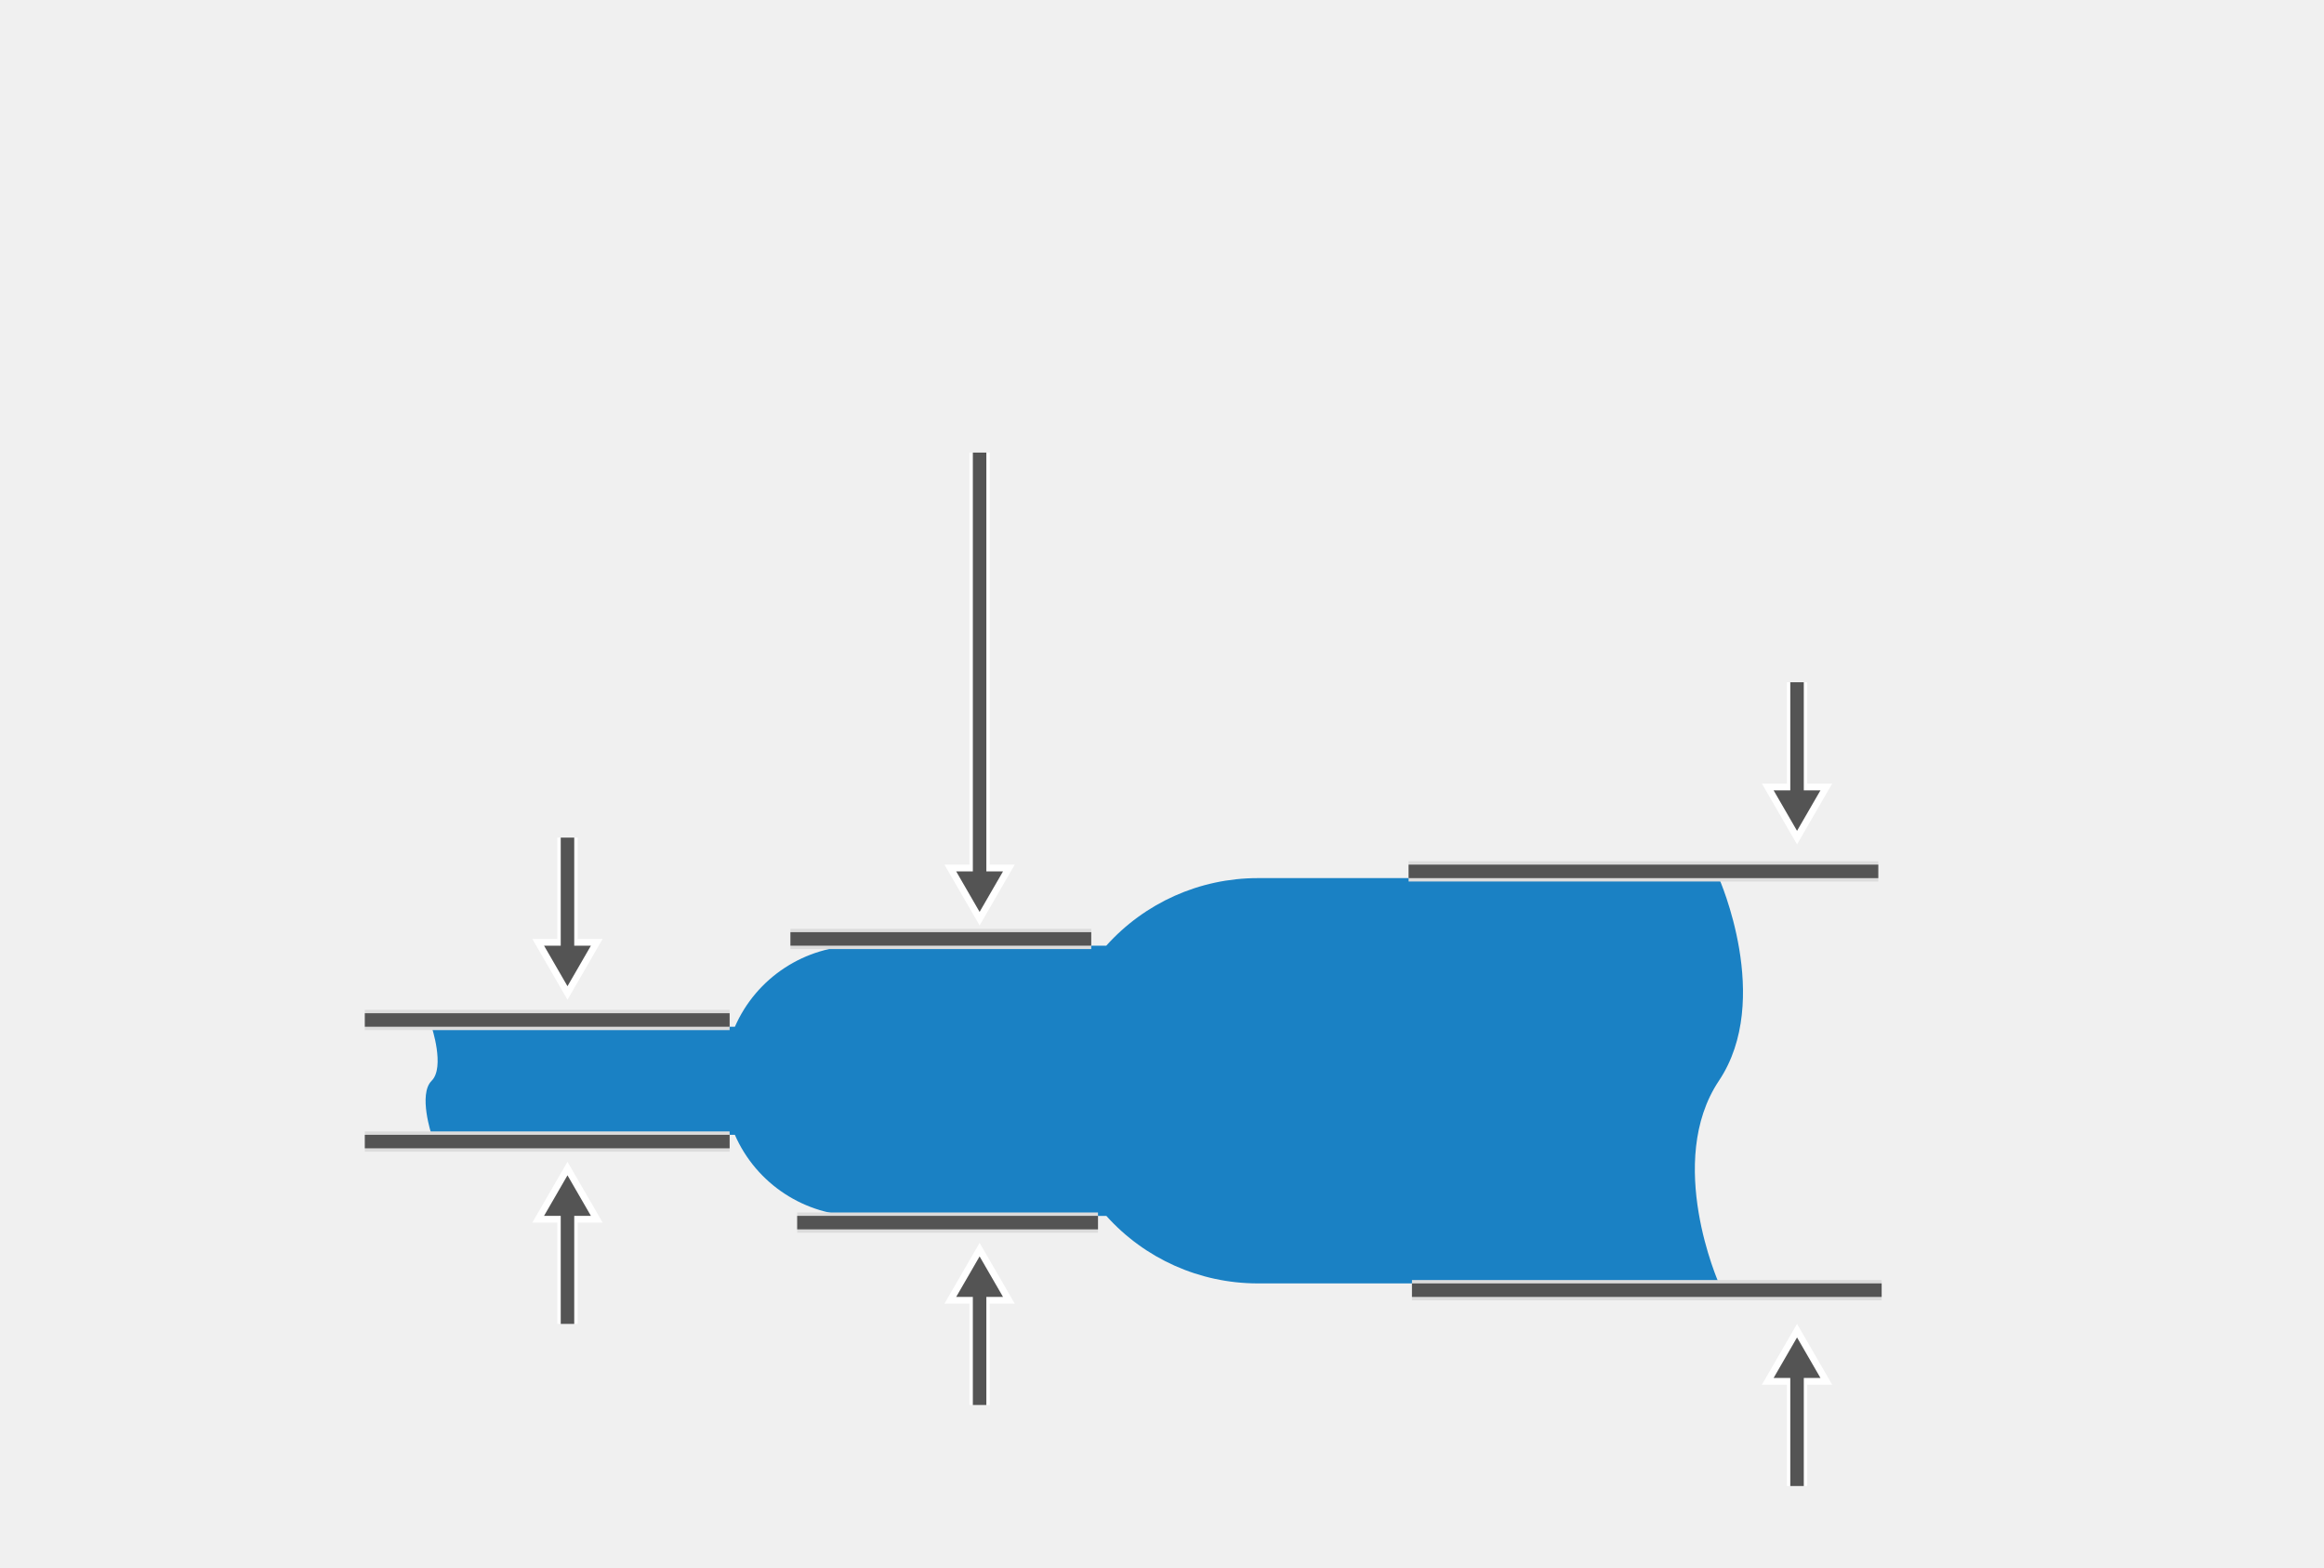
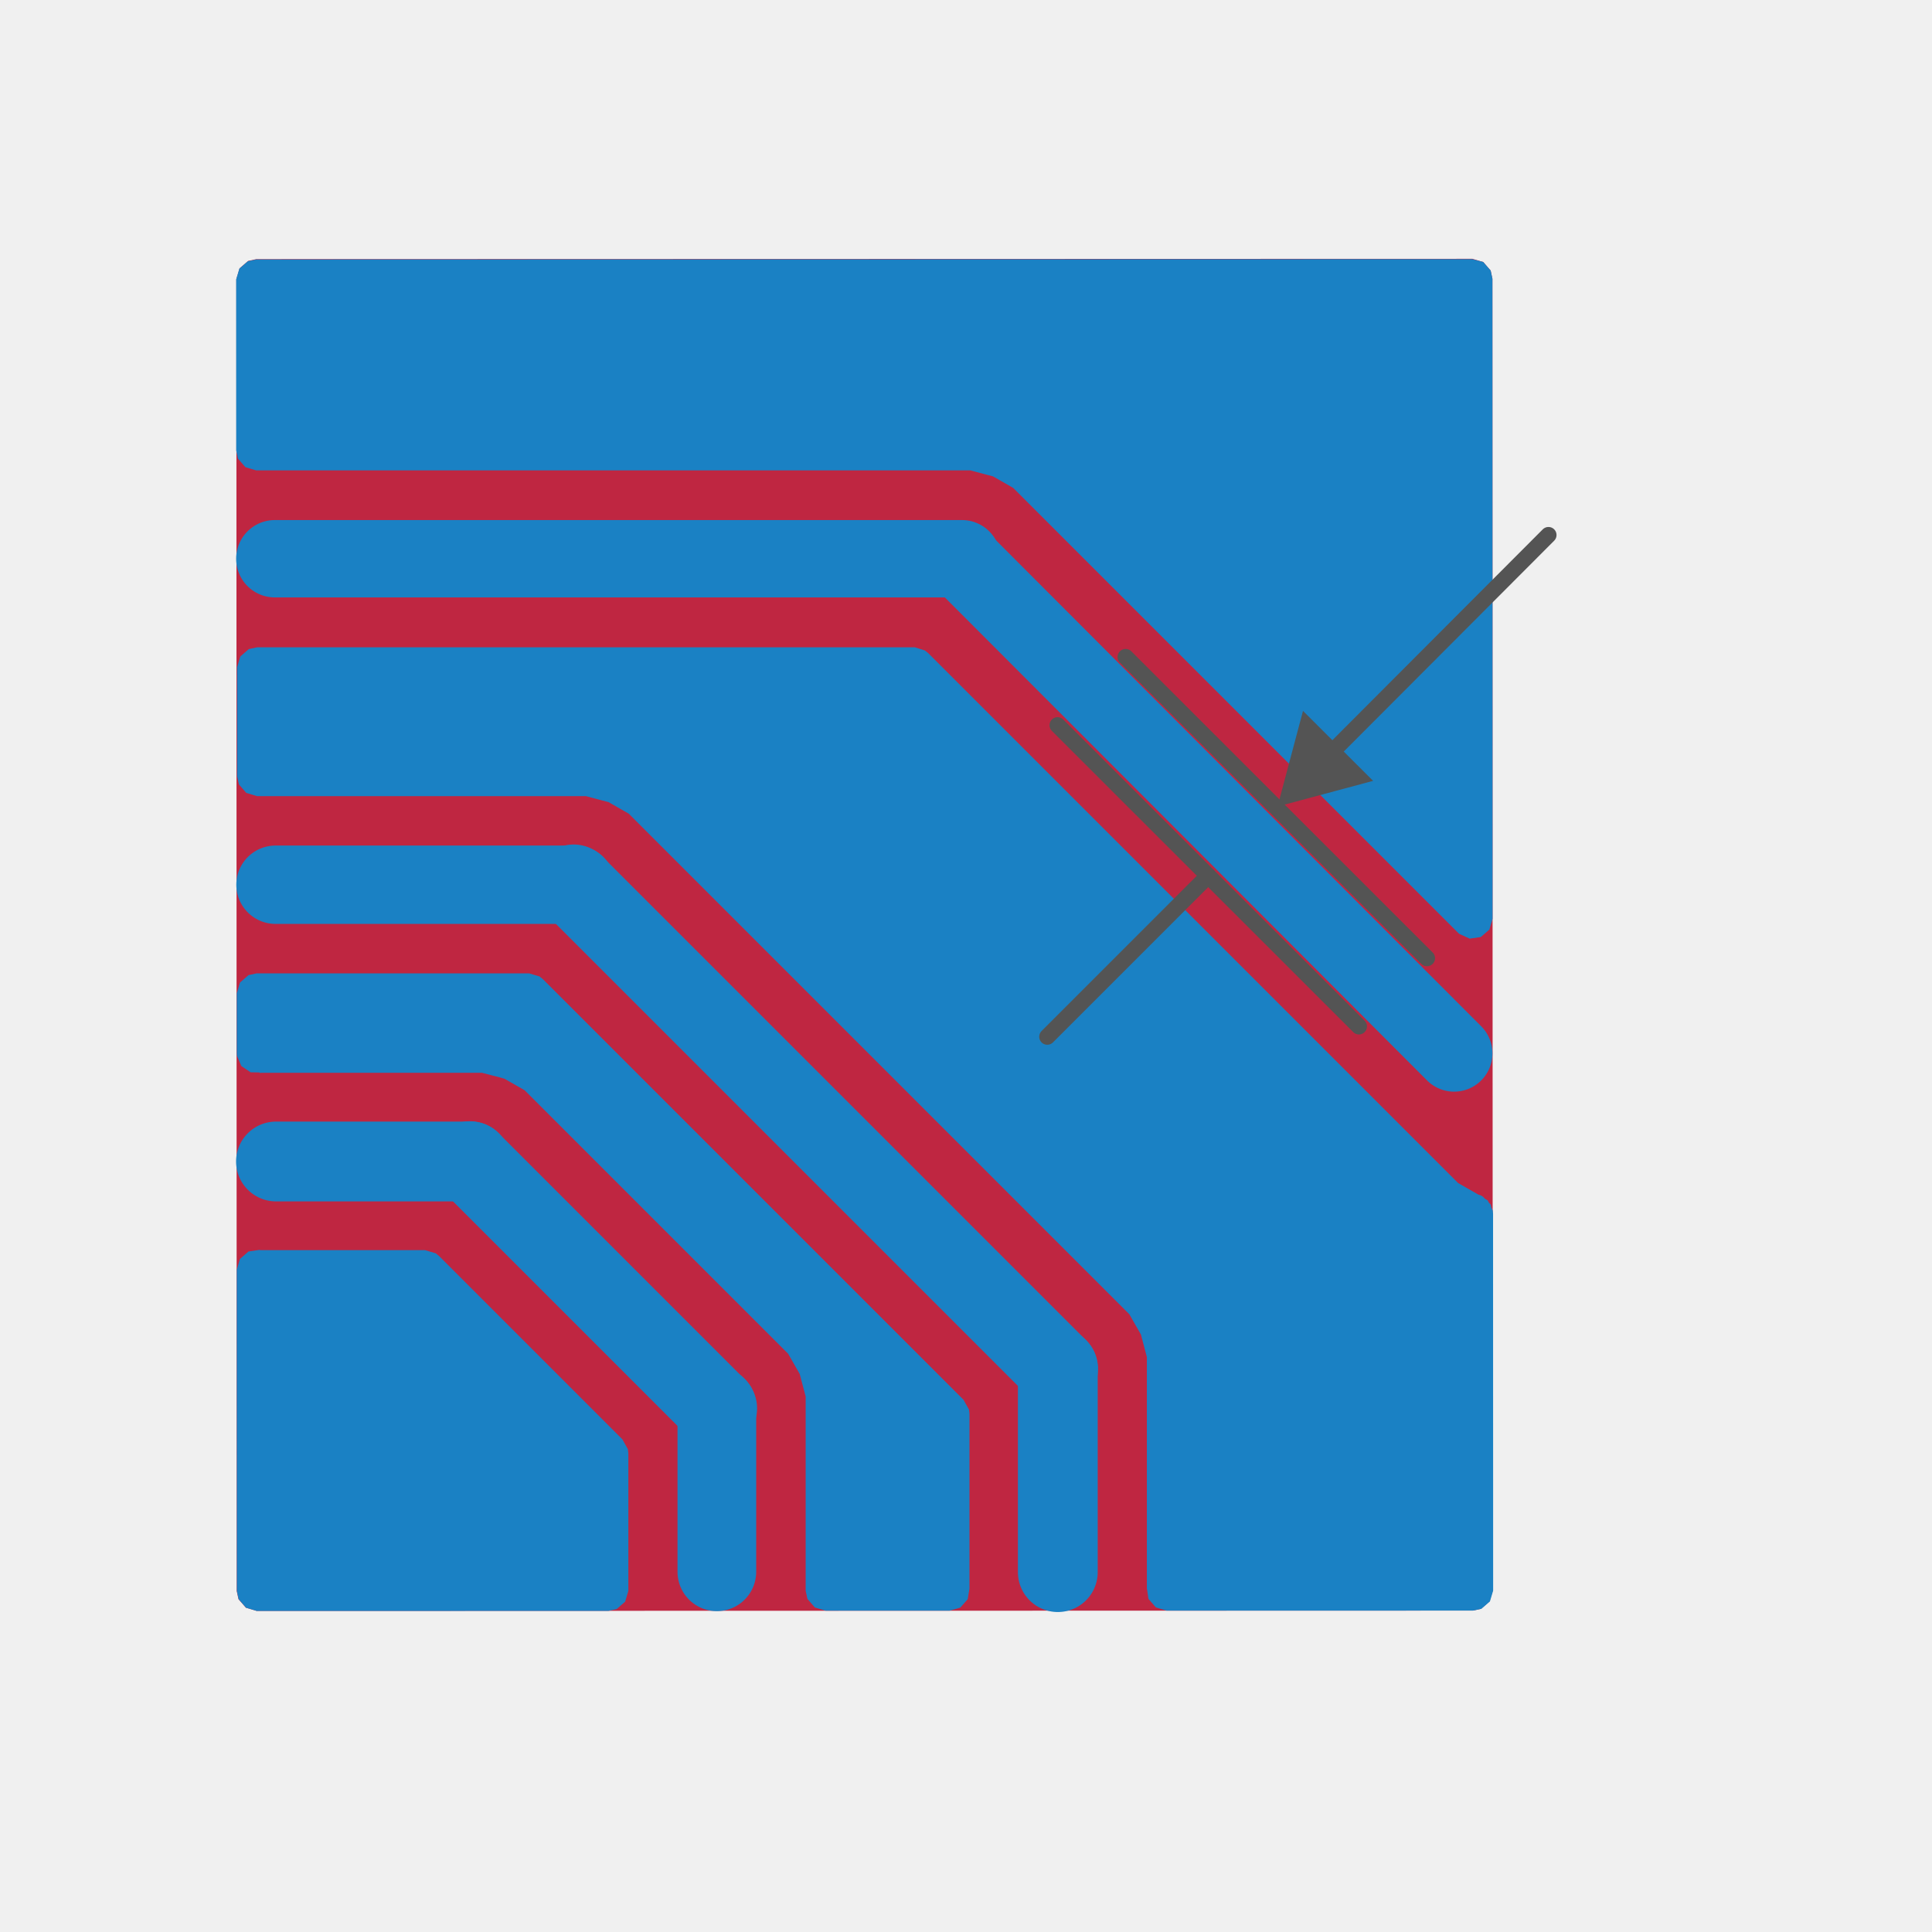
- <svg xmlns="http://www.w3.org/2000/svg" width="344" height="232" viewBox="0 0 91.017 61.383" version="1.1" id="svg5" xml:space="preserve">
-   <defs id="defs2">
-     <marker style="overflow:visible" id="marker8593" refX="0" refY="0" orient="auto-start-reverse" markerWidth="3" markerHeight="3.468" viewBox="0 0 5.324 6.155" preserveAspectRatio="xMidYMid">
-       <path transform="scale(0.5)" style="fill:context-stroke;fill-rule:evenodd;stroke:context-stroke;stroke-width:1pt" d="M 5.77,0 -2.88,5 V -5 Z" id="path8591" />
-     </marker>
-     <marker style="overflow:visible" id="TriangleStart" refX="0" refY="0" orient="auto-start-reverse" markerWidth="3" markerHeight="3.468" viewBox="0 0 5.324 6.155" preserveAspectRatio="xMidYMid">
-       <path transform="scale(0.5)" style="fill:context-stroke;fill-rule:evenodd;stroke:context-stroke;stroke-width:1pt" d="M 5.77,0 -2.88,5 V -5 Z" id="path135" />
-     </marker>
-     <marker style="overflow:visible" id="TriangleStart-6" refX="0" refY="0" orient="auto-start-reverse" markerWidth="3" markerHeight="3.468" viewBox="0 0 5.324 6.155" preserveAspectRatio="xMidYMid">
-       <path transform="scale(0.5)" style="fill:context-stroke;fill-rule:evenodd;stroke:context-stroke;stroke-width:1pt" d="M 5.77,0 -2.88,5 V -5 Z" id="path135-3" />
-     </marker>
-     <marker style="overflow:visible" id="marker8593-2" refX="0" refY="0" orient="auto-start-reverse" markerWidth="3" markerHeight="3.468" viewBox="0 0 5.324 6.155" preserveAspectRatio="xMidYMid">
-       <path transform="scale(0.5)" style="fill:context-stroke;fill-rule:evenodd;stroke:context-stroke;stroke-width:1pt" d="M 5.77,0 -2.88,5 V -5 Z" id="path8591-0" />
+ <svg xmlns="http://www.w3.org/2000/svg" version="1.1" width="250" height="250" viewBox="0 0 12.002 12.007" id="svg881">
+   <defs id="defs881">
+     <marker style="overflow:visible" id="Triangle" refX="0" refY="0" orient="auto-start-reverse" markerWidth="1" markerHeight="1" viewBox="0 0 1 1" preserveAspectRatio="xMidYMid">
+       <path transform="scale(0.5)" style="fill:context-stroke;fill-rule:evenodd;stroke:context-stroke;stroke-width:1pt" d="M 5.77,0 -2.88,5 V -5 Z" id="path882" />
    </marker>
  </defs>
-   <g id="layer1" transform="translate(33.86668,-2.116666)" style="display:inline">
-     <path id="path1014" style="color:#000000;fill:#1a81c4;fill-opacity:1;stroke-width:1;-inkscape-stroke:none" d="m 15.382,36.512 a 7.957,7.938 0 0 0 -5.923,2.647 h -9.692 a 5.305,5.292 0 0 0 -4.853,3.176 h -8.164 -3.161 -0.552 c 0,0 0.531,1.587 0,2.116 -0.531,0.529 0,2.116 0,2.116 h 0.552 3.161 8.163 a 5.305,5.292 0 0 0 4.854,3.176 H 9.462 a 7.957,7.938 0 0 0 5.921,2.644 h 0.219 8.345 9.506 c 0,0 -2.122,-4.763 0,-7.938 2.122,-3.174 0,-7.938 0,-7.938 h -9.506 -8.345 z" />
+   <g style="fill:#000000;fill-opacity:1;stroke:#000000;stroke-linecap:round;stroke-linejoin:round;stroke-opacity:1" id="g1" />
+   <g style="fill:none;stroke:#bf2641;stroke-width:0.5;stroke-linecap:round;stroke-linejoin:round;stroke-opacity:1" id="g563" transform="translate(-100.5144,-99.50057)">
+     <path style="fill:#bf2641;fill-opacity:1;fill-rule:evenodd;stroke:none" d="m 109.73,101.129 0.046,0.053 0.011,0.051 0.002,8.153 -0.02,0.067 -0.053,0.046 -0.051,0.011 -7.558,0.002 -0.067,-0.02 -0.046,-0.053 -0.011,-0.051 -0.002,-8.153 0.02,-0.067 0.053,-0.046 0.051,-0.011 7.558,-0.002 z" id="path459" />
  </g>
-   <g id="layer2" style="display:inline" transform="translate(-6.349987,-2.116666)">
-     <g id="g2-4" style="display:inline;stroke:#dcdcdc;stroke-opacity:1;stroke-width:0.794;stroke-dasharray:none">
-       <path style="fill:none;stroke:#dcdcdc;stroke-width:0.794;stroke-linecap:butt;stroke-linejoin:miter;stroke-dasharray:none;stroke-opacity:1" d="m 34.925,42.069 h -14.287" id="path7831-5" />
-       <path style="fill:none;stroke:#dcdcdc;stroke-width:0.794;stroke-linecap:butt;stroke-linejoin:miter;stroke-dasharray:none;stroke-opacity:1" d="m 34.925,46.831 h -14.287" id="path7833-0" />
-       <path style="fill:none;stroke:#dcdcdc;stroke-width:0.794;stroke-linecap:butt;stroke-linejoin:miter;stroke-dasharray:none;stroke-opacity:1" d="M 49.087,38.894 H 37.306" id="path10147-3" />
-       <path style="fill:none;stroke:#dcdcdc;stroke-width:0.794;stroke-linecap:butt;stroke-linejoin:miter;stroke-dasharray:none;stroke-opacity:1" d="M 49.352,50.006 H 37.571" id="path10149-6" />
-       <path style="fill:none;stroke:#dcdcdc;stroke-width:0.794;stroke-linecap:butt;stroke-linejoin:miter;stroke-dasharray:none;stroke-opacity:1" d="M 79.911,36.248 H 61.516" id="path10151-1" />
-       <path style="fill:none;stroke:#dcdcdc;stroke-width:0.794;stroke-linecap:butt;stroke-linejoin:miter;stroke-dasharray:none;stroke-opacity:1" d="M 80.043,52.652 H 61.648" id="path10153-0" />
-     </g>
-     <g id="g2" style="stroke:#545454;stroke-opacity:1">
-       <path style="fill:none;stroke:#545454;stroke-width:0.529;stroke-linecap:butt;stroke-linejoin:miter;stroke-dasharray:none;stroke-opacity:1" d="m 34.925,42.069 h -14.287" id="path7831" />
-       <path style="fill:none;stroke:#545454;stroke-width:0.529;stroke-linecap:butt;stroke-linejoin:miter;stroke-dasharray:none;stroke-opacity:1" d="m 34.925,46.831 h -14.287" id="path7833" />
-       <path style="fill:none;stroke:#545454;stroke-width:0.529;stroke-linecap:butt;stroke-linejoin:miter;stroke-dasharray:none;stroke-opacity:1" d="M 49.087,38.894 H 37.306" id="path10147" />
-       <path style="fill:none;stroke:#545454;stroke-width:0.529;stroke-linecap:butt;stroke-linejoin:miter;stroke-dasharray:none;stroke-opacity:1" d="M 49.352,50.006 H 37.571" id="path10149" />
-       <path style="fill:none;stroke:#545454;stroke-width:0.529;stroke-linecap:butt;stroke-linejoin:miter;stroke-dasharray:none;stroke-opacity:1" d="M 79.911,36.248 H 61.516" id="path10151" />
-       <path style="fill:none;stroke:#545454;stroke-width:0.529;stroke-linecap:butt;stroke-linejoin:miter;stroke-dasharray:none;stroke-opacity:1" d="M 80.043,52.652 H 61.648" id="path10153" />
-     </g>
+   <g style="fill:none;stroke:#1a81c4;stroke-width:0.5;stroke-linecap:round;stroke-linejoin:round;stroke-opacity:1" id="g346" transform="translate(-100.5144,-99.50057)">
+     <path d="m 106.488,102.981 3.061,3.066" id="path339" style="stroke-width:0.476;stroke-dasharray:none" />
+     <path d="m 102.22,102.973 h 4.27" id="path340" style="stroke-width:0.481" />
+     <path d="m 102.224,104.999 h 1.866" id="path341" style="stroke-width:0.487" />
+     <path d="m 104.077,104.999 3.009,3.009" id="path342" />
+     <path d="m 107.086,108.004 v 1.267" id="path343" style="stroke-width:0.496" />
+     <path d="m 104.967,108.242 v 1.027" id="path344" style="stroke-width:0.489" />
+     <path d="m 103.433,106.719 1.534,1.534" id="path345" />
+     <path d="m 102.227,106.719 h 1.21" id="path346" style="stroke-width:0.496" />
  </g>
-   <g id="layer6" transform="translate(-6.349987,-2.116666)">
-     <g id="g1-6" style="opacity:1;stroke:#ffffff;stroke-width:0.794;stroke-dasharray:none;stroke-opacity:1;fill:#ffffff;fill-opacity:1">
-       <path style="display:inline;fill:#ffffff;stroke:#ffffff;stroke-width:0.794;stroke-linecap:butt;stroke-linejoin:miter;stroke-dasharray:none;stroke-opacity:1;marker-end:url(#TriangleStart-6);fill-opacity:1" d="m 28.575,34.925 v 4.762" id="path7835-1" />
-       <path style="display:inline;fill:#ffffff;stroke:#ffffff;stroke-width:0.794;stroke-linecap:butt;stroke-linejoin:miter;stroke-dasharray:none;stroke-opacity:1;marker-start:url(#marker8593-2);fill-opacity:1" d="m 28.575,49.212 v 4.762" id="path7837-5" />
-       <path style="display:inline;fill:#ffffff;stroke:#ffffff;stroke-width:0.794;stroke-linecap:butt;stroke-linejoin:miter;stroke-dasharray:none;stroke-opacity:1;marker-end:url(#TriangleStart-6);fill-opacity:1" d="m 76.729,28.84 v 4.762" id="path10940-5" />
-       <path style="display:inline;fill:#ffffff;stroke:#ffffff;stroke-width:0.794;stroke-linecap:butt;stroke-linejoin:miter;stroke-dasharray:none;stroke-opacity:1;marker-start:url(#marker8593-2);fill-opacity:1" d="m 76.729,55.562 v 4.762" id="path10942-4" />
-       <path style="display:inline;fill:#ffffff;stroke:#ffffff;stroke-width:0.794;stroke-linecap:butt;stroke-linejoin:miter;stroke-dasharray:none;stroke-opacity:1;marker-end:url(#TriangleStart-6);fill-opacity:1" d="M 44.715,19.844 V 36.777" id="path14760-7" />
-       <path style="display:inline;fill:#ffffff;stroke:#ffffff;stroke-width:0.794;stroke-linecap:butt;stroke-linejoin:miter;stroke-dasharray:none;stroke-opacity:1;marker-start:url(#marker8593-2);fill-opacity:1" d="m 44.715,52.388 v 4.762" id="path14762-6" />
-     </g>
-     <g id="g1" style="stroke:#545454;stroke-opacity:1;stroke-width:0.529;stroke-dasharray:none">
-       <path style="display:inline;fill:none;stroke:#545454;stroke-width:0.529;stroke-linecap:butt;stroke-linejoin:miter;stroke-dasharray:none;stroke-opacity:1;marker-end:url(#TriangleStart)" d="m 28.575,34.925 v 4.762" id="path7835" />
-       <path style="display:inline;fill:none;stroke:#545454;stroke-width:0.529;stroke-linecap:butt;stroke-linejoin:miter;stroke-dasharray:none;stroke-opacity:1;marker-start:url(#marker8593)" d="m 28.575,49.212 v 4.762" id="path7837" />
-       <path style="display:inline;fill:none;stroke:#545454;stroke-width:0.529;stroke-linecap:butt;stroke-linejoin:miter;stroke-dasharray:none;stroke-opacity:1;marker-end:url(#TriangleStart)" d="m 76.729,28.84 v 4.762" id="path10940" />
-       <path style="display:inline;fill:none;stroke:#545454;stroke-width:0.529;stroke-linecap:butt;stroke-linejoin:miter;stroke-dasharray:none;stroke-opacity:1;marker-start:url(#marker8593)" d="m 76.729,55.562 v 4.762" id="path10942" />
-       <path style="display:inline;fill:none;stroke:#545454;stroke-width:0.529;stroke-linecap:butt;stroke-linejoin:miter;stroke-dasharray:none;stroke-opacity:1;marker-end:url(#TriangleStart)" d="M 44.715,19.844 V 36.777" id="path14760" />
-       <path style="display:inline;fill:none;stroke:#545454;stroke-width:0.529;stroke-linecap:butt;stroke-linejoin:miter;stroke-dasharray:none;stroke-opacity:1;marker-start:url(#marker8593)" d="m 44.715,52.388 v 4.762" id="path14762" />
-     </g>
+   <g style="fill:none;stroke:#1a81c4;stroke-width:0.2;stroke-linecap:round;stroke-linejoin:round;stroke-opacity:1" id="g353" transform="translate(-100.5144,-99.50057)">
+     <path style="fill:#1a81c4;fill-opacity:1;fill-rule:evenodd;stroke:none" d="m 109.73,101.129 0.046,0.053 0.011,0.051 9e-4,3.978 -0.02,0.067 -0.053,0.046 -0.069,0.01 -0.064,-0.029 -0.007,-0.006 -2.766,-2.766 v 0 l -0.126,-0.072 v 0 l -0.035,-0.009 -0.105,-0.028 h -4.439 l -0.067,-0.02 -0.046,-0.053 -0.011,-0.051 -3e-4,-1.063 0.02,-0.067 0.053,-0.046 0.051,-0.011 7.558,-0.002 z" id="path350" />
+     <path style="fill:#1a81c4;fill-opacity:1;fill-rule:evenodd;stroke:none" d="m 106.26,103.543 0.021,0.017 3.293,3.293 0.126,0.072 0.013,0.004 0.014,0.008 0.014,0.014 0.017,0.01 0.007,0.014 0.011,0.011 0.004,0.019 0.009,0.018 0.002,0.021 5e-4,2.342 -0.02,0.067 -0.053,0.046 -0.051,0.011 -1.905,4e-4 -0.067,-0.02 -0.046,-0.053 -0.009,-0.06 h -0.001 v -1.443 0 l -0.037,-0.14 -0.072,-0.126 -0.102,-0.102 -3.009,-3.009 -0.126,-0.072 v 0 l -0.035,-0.009 -0.105,-0.028 h -2.044 l -0.067,-0.02 -0.046,-0.053 -0.011,-0.051 -1e-4,-0.677 0.02,-0.067 0.053,-0.046 0.052,-0.011 h 4.087 z" id="path351" />
+     <path style="fill:#1a81c4;fill-opacity:1;fill-rule:evenodd;stroke:none" d="m 103.865,105.569 0.021,0.017 2.614,2.614 0.034,0.061 0.003,0.026 v 1.083 3e-4 2e-4 0.008 h -0.001 l -0.01,0.061 -0.046,0.052 -0.066,0.019 -0.771,2e-4 -0.067,-0.02 -0.046,-0.053 -0.011,-0.051 v -1.207 0 l -0.037,-0.14 -0.072,-0.126 -1.637,-1.637 -0.126,-0.072 v 0 l -0.024,-0.007 v 0 l -0.058,-0.015 -0.058,-0.015 h -1.374 v 0 l -0.008,10e-4 -5e-4,-0.003 -0.055,-10e-4 -0.058,-0.039 -0.027,-0.064 -9e-4,-0.015 -1e-4,-0.373 0.02,-0.067 0.053,-0.046 0.051,-0.011 h 1.692 z" id="path352" />
+     <path style="fill:#1a81c4;fill-opacity:1;fill-rule:evenodd;stroke:none" d="m 102.125,107.269 0.006,8e-4 v 0 h 1.022 l 0.067,0.02 0.021,0.017 1.139,1.139 0.034,0.061 0.003,0.026 v 0.855 l -0.02,0.067 -0.053,0.046 -0.051,0.011 -2.185,5e-4 -0.067,-0.02 -0.046,-0.053 -0.011,-0.051 -6e-4,-1.997 0.02,-0.067 0.053,-0.046 0.069,-0.01 v -1e-4 l 3e-4,1e-4 4e-4,-1e-4 z" id="path353" />
+   </g>
+   <g style="fill:none;stroke:#545454;stroke-width:0.1;stroke-linecap:round;stroke-linejoin:round;stroke-opacity:1" id="g572">
+     <path d="m 8.188,4.761 1.433,-1.436" id="path564" style="marker-start:url(#Triangle)" />
+     <path d="m 7.506,5.443 -1,1" id="path565" />
+     <path d="m 6.993,4.083 1.873,1.872" id="path566" />
+     <path d="m 6.57,4.507 1.873,1.872" id="path567" />
  </g>
</svg>
